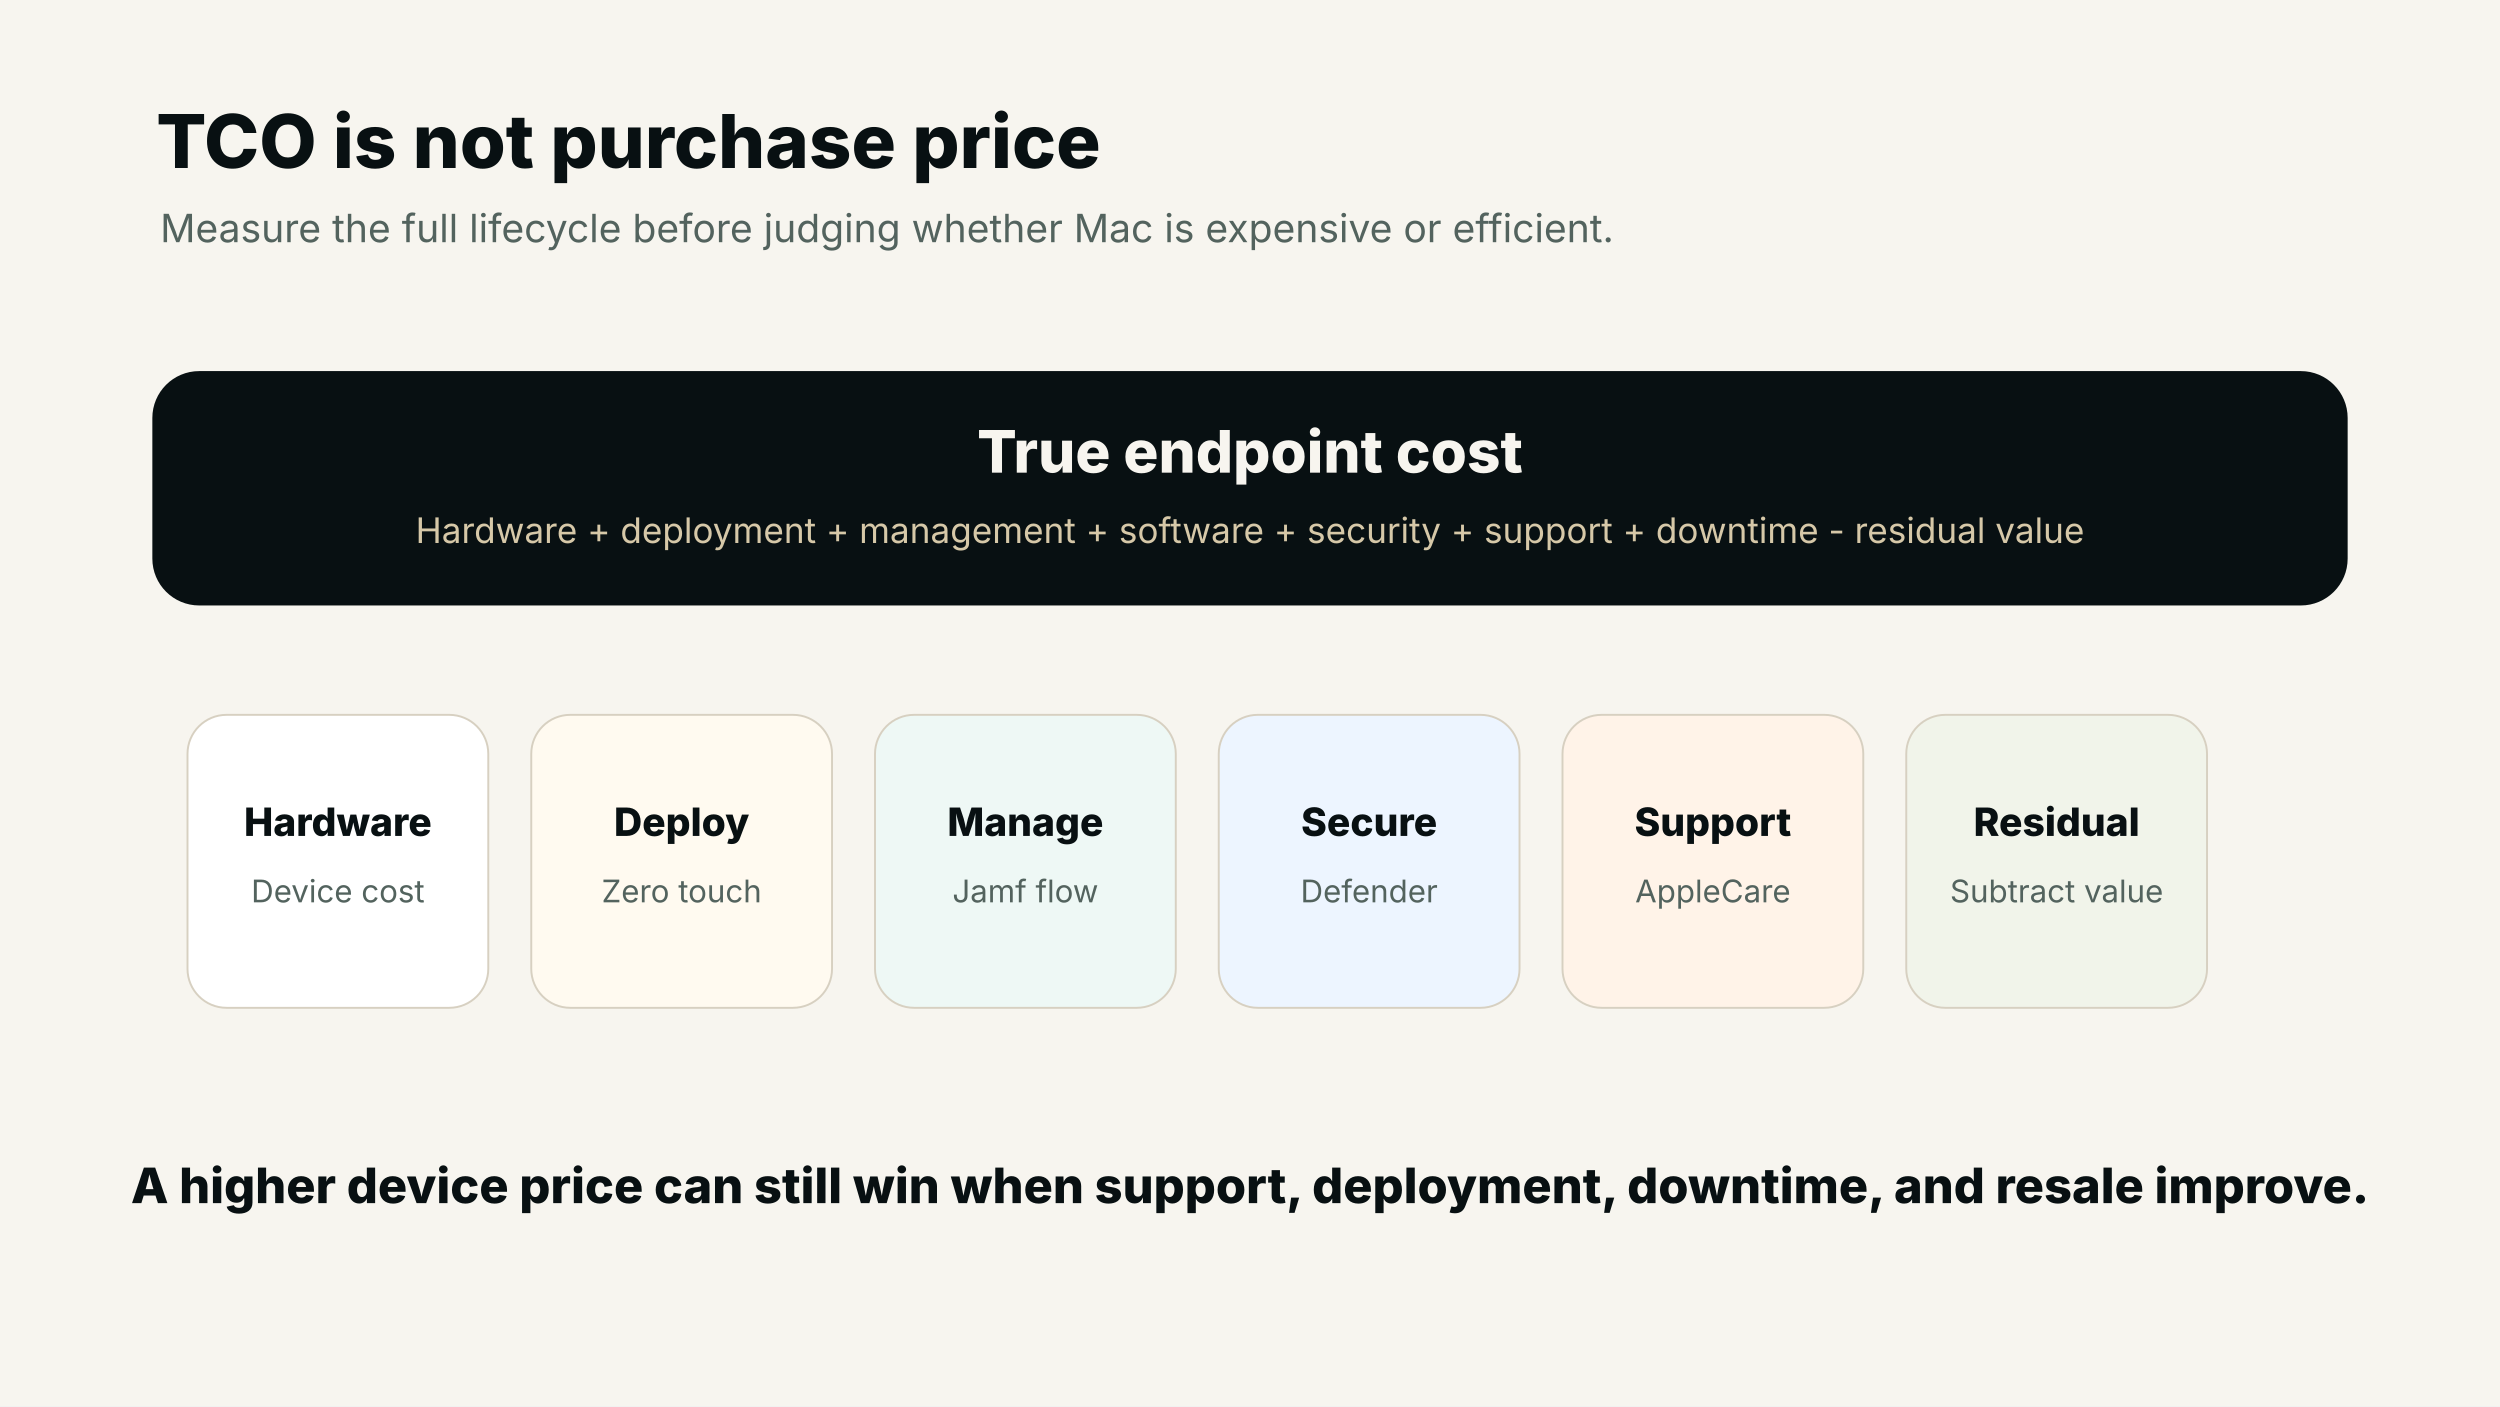
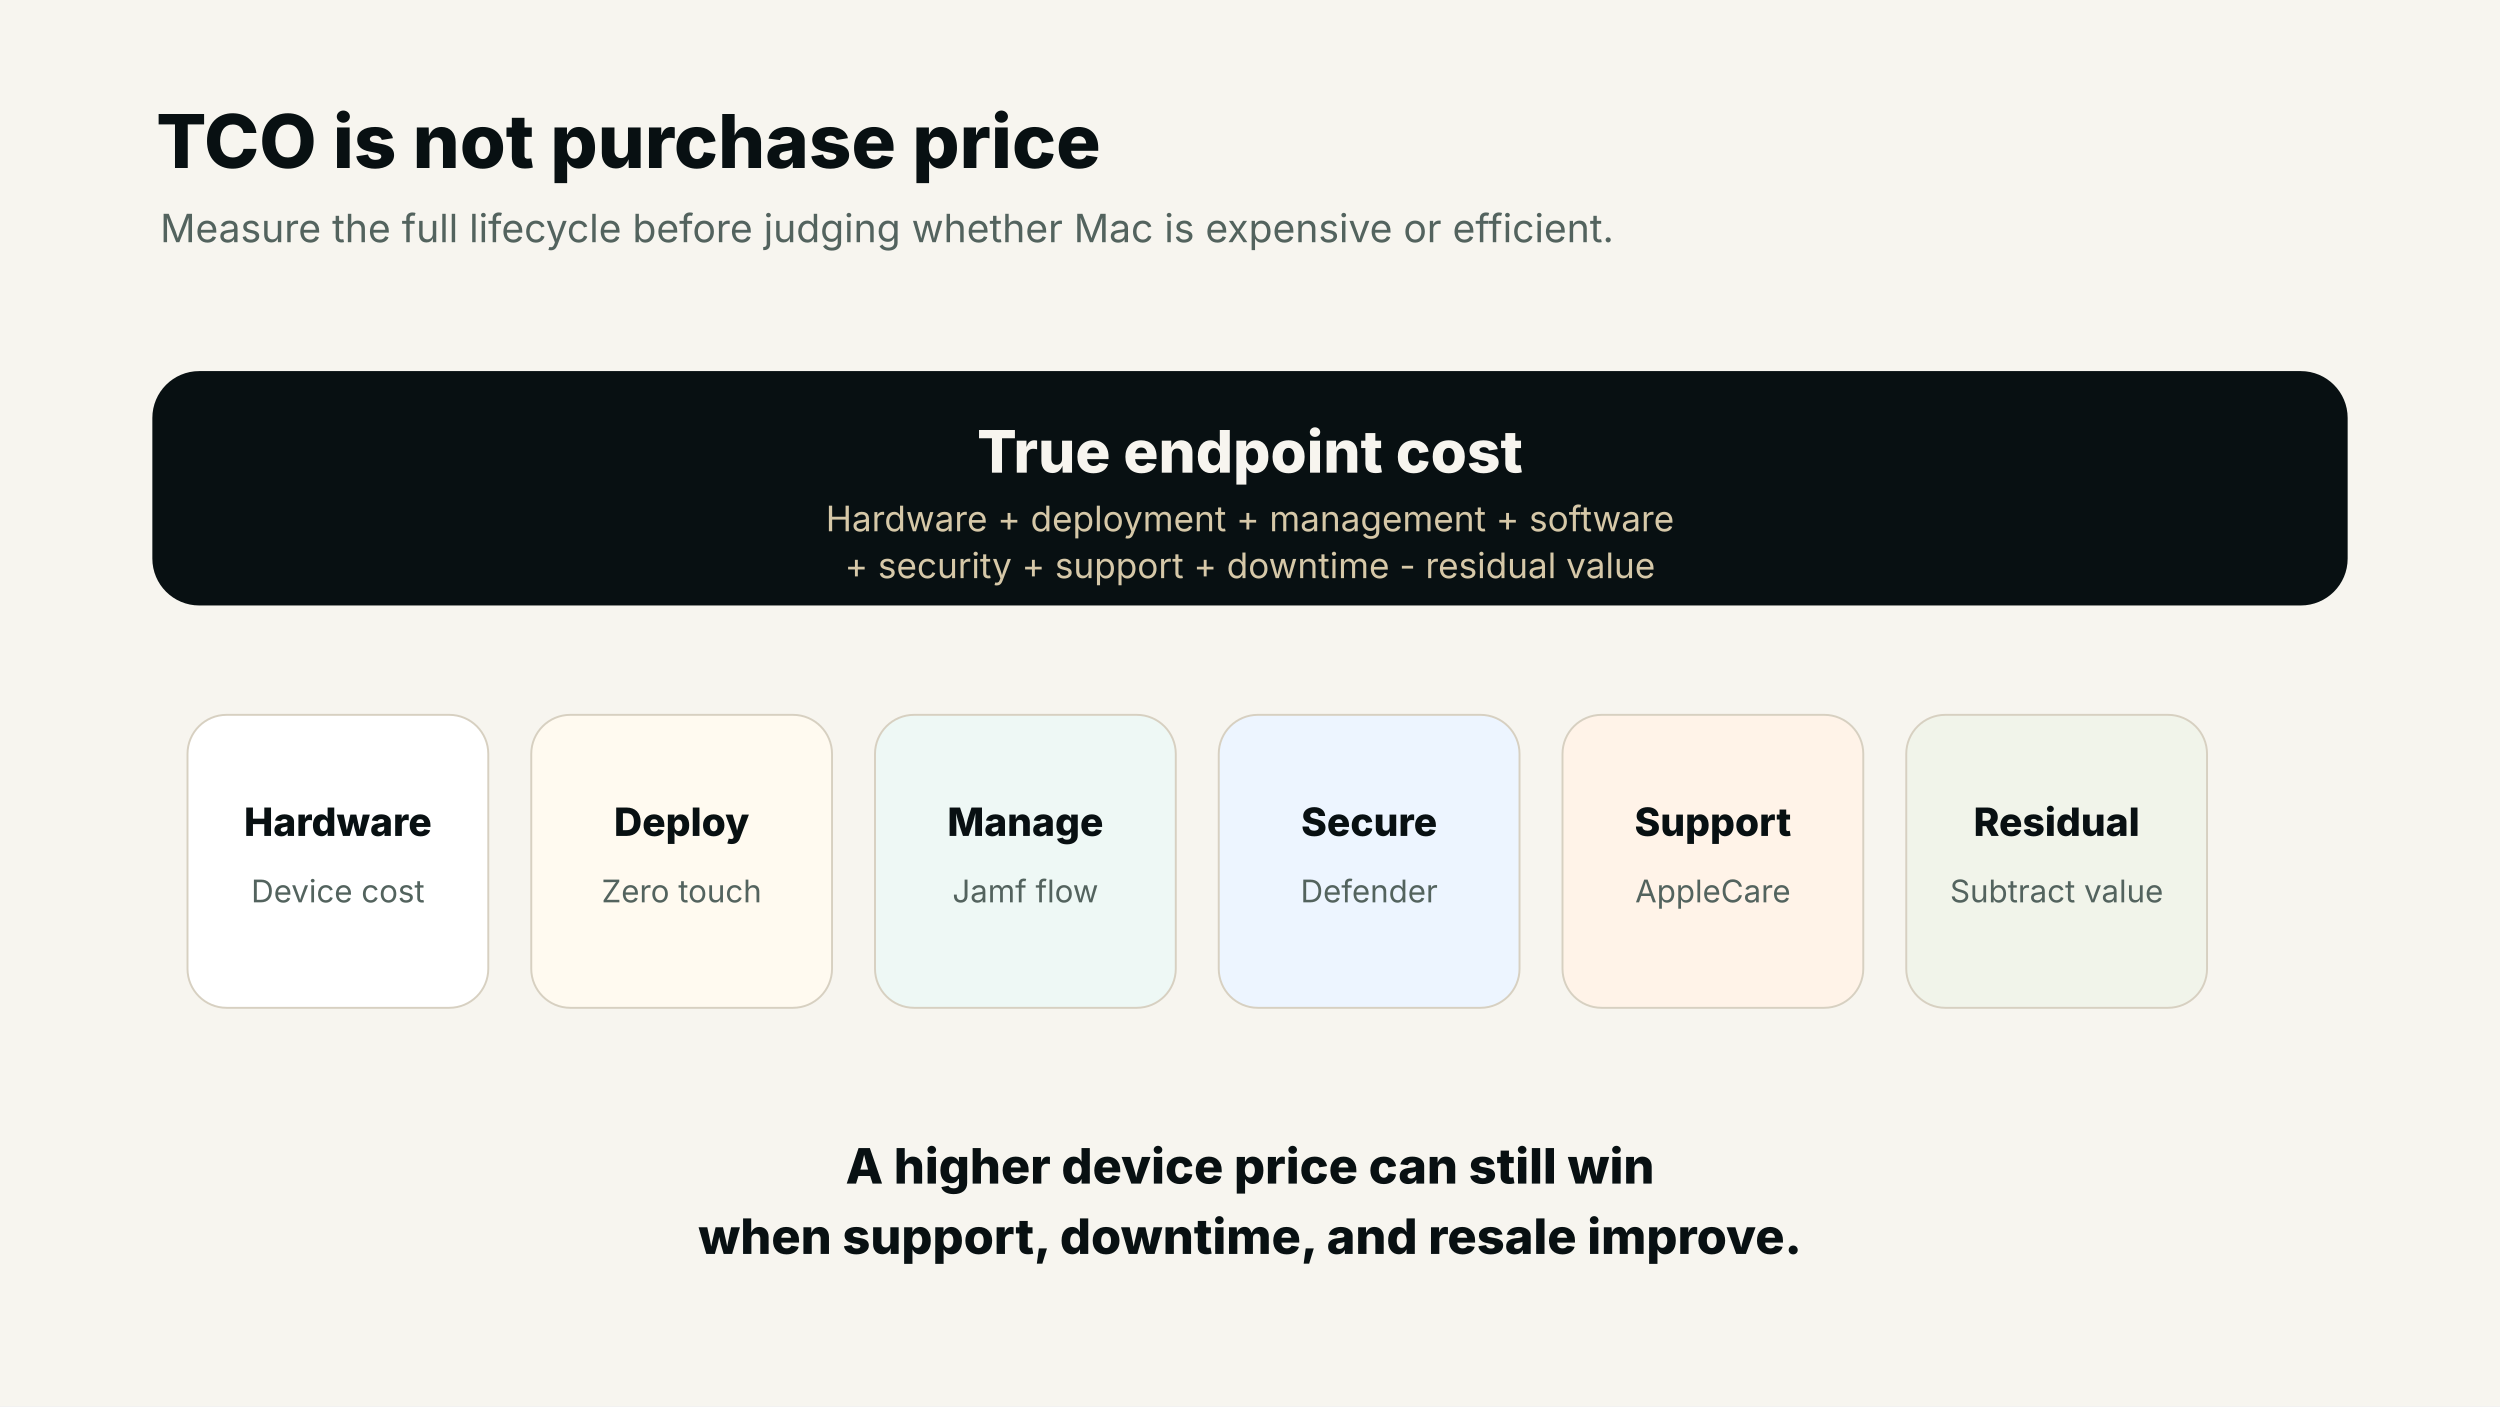
<svg xmlns="http://www.w3.org/2000/svg" width="1280" height="720" viewBox="0 0 1280 720" role="img" aria-labelledby="title desc">
  <rect width="1280" height="720" fill="#f7f5ef" />
  <text x="80" y="86" fill="#081012" font-family="Inter, Arial, sans-serif" font-size="38" font-weight="800">TCO is not purchase price</text>
  <text x="82" y="124" fill="#53635e" font-family="Inter, Arial, sans-serif" font-size="20">Measure the full lifecycle before judging whether Mac is expensive or efficient.</text>
  <g font-family="Inter, Arial, sans-serif">
    <g transform="translate(78 190)">
      <rect width="1124" height="120" rx="24" fill="#081012" />
      <text x="562" y="52" text-anchor="middle" fill="#f7f5ef" font-size="30" font-weight="800">True endpoint cost</text>
-       <text x="562" y="88" text-anchor="middle" fill="#d6c8a8" font-size="18">Hardware + deployment + management + software + security + support + downtime - residual value</text>
+       <text x="562" y="82" text-anchor="middle" fill="#d6c8a8" font-size="18">Hardware + deployment + management + software</text>
+       <text x="562" y="106" text-anchor="middle" fill="#d6c8a8" font-size="18">+ security + support + downtime - residual value</text>
    </g>
    <g transform="translate(96 366)">
      <rect width="154" height="150" rx="20" fill="#fff" stroke="#d7d0c1" />
      <text x="77" y="62" text-anchor="middle" fill="#081012" font-size="20" font-weight="800">Hardware</text>
      <text x="77" y="96" text-anchor="middle" fill="#53635e" font-size="16">Device cost</text>
    </g>
    <g transform="translate(272 366)">
      <rect width="154" height="150" rx="20" fill="#fffaf0" stroke="#d7d0c1" />
      <text x="77" y="62" text-anchor="middle" fill="#081012" font-size="20" font-weight="800">Deploy</text>
      <text x="77" y="96" text-anchor="middle" fill="#53635e" font-size="16">Zero touch</text>
    </g>
    <g transform="translate(448 366)">
      <rect width="154" height="150" rx="20" fill="#eef8f5" stroke="#d7d0c1" />
      <text x="77" y="62" text-anchor="middle" fill="#081012" font-size="20" font-weight="800">Manage</text>
      <text x="77" y="96" text-anchor="middle" fill="#53635e" font-size="16">Jamf flow</text>
    </g>
    <g transform="translate(624 366)">
      <rect width="154" height="150" rx="20" fill="#edf5ff" stroke="#d7d0c1" />
      <text x="77" y="62" text-anchor="middle" fill="#081012" font-size="20" font-weight="800">Secure</text>
      <text x="77" y="96" text-anchor="middle" fill="#53635e" font-size="16">Defender</text>
    </g>
    <g transform="translate(800 366)">
      <rect width="154" height="150" rx="20" fill="#fff3e8" stroke="#d7d0c1" />
      <text x="77" y="62" text-anchor="middle" fill="#081012" font-size="20" font-weight="800">Support</text>
      <text x="77" y="96" text-anchor="middle" fill="#53635e" font-size="16">AppleCare</text>
    </g>
    <g transform="translate(976 366)">
      <rect width="154" height="150" rx="20" fill="#f1f4ea" stroke="#d7d0c1" />
      <text x="77" y="62" text-anchor="middle" fill="#081012" font-size="20" font-weight="800">Residual</text>
      <text x="77" y="96" text-anchor="middle" fill="#53635e" font-size="16">Subtract value</text>
    </g>
  </g>
-   <text x="640" y="616" text-anchor="middle" fill="#081012" font-family="Inter, Arial, sans-serif" font-size="25" font-weight="800">A higher device price can still win when support, deployment, downtime, and resale improve.</text>
+   <text x="640" y="606" text-anchor="middle" fill="#081012" font-family="Inter, Arial, sans-serif" font-size="25" font-weight="800">A higher device price can still win</text>
+   <text x="640" y="642" text-anchor="middle" fill="#081012" font-family="Inter, Arial, sans-serif" font-size="25" font-weight="800">when support, downtime, and resale improve.</text>
</svg>
